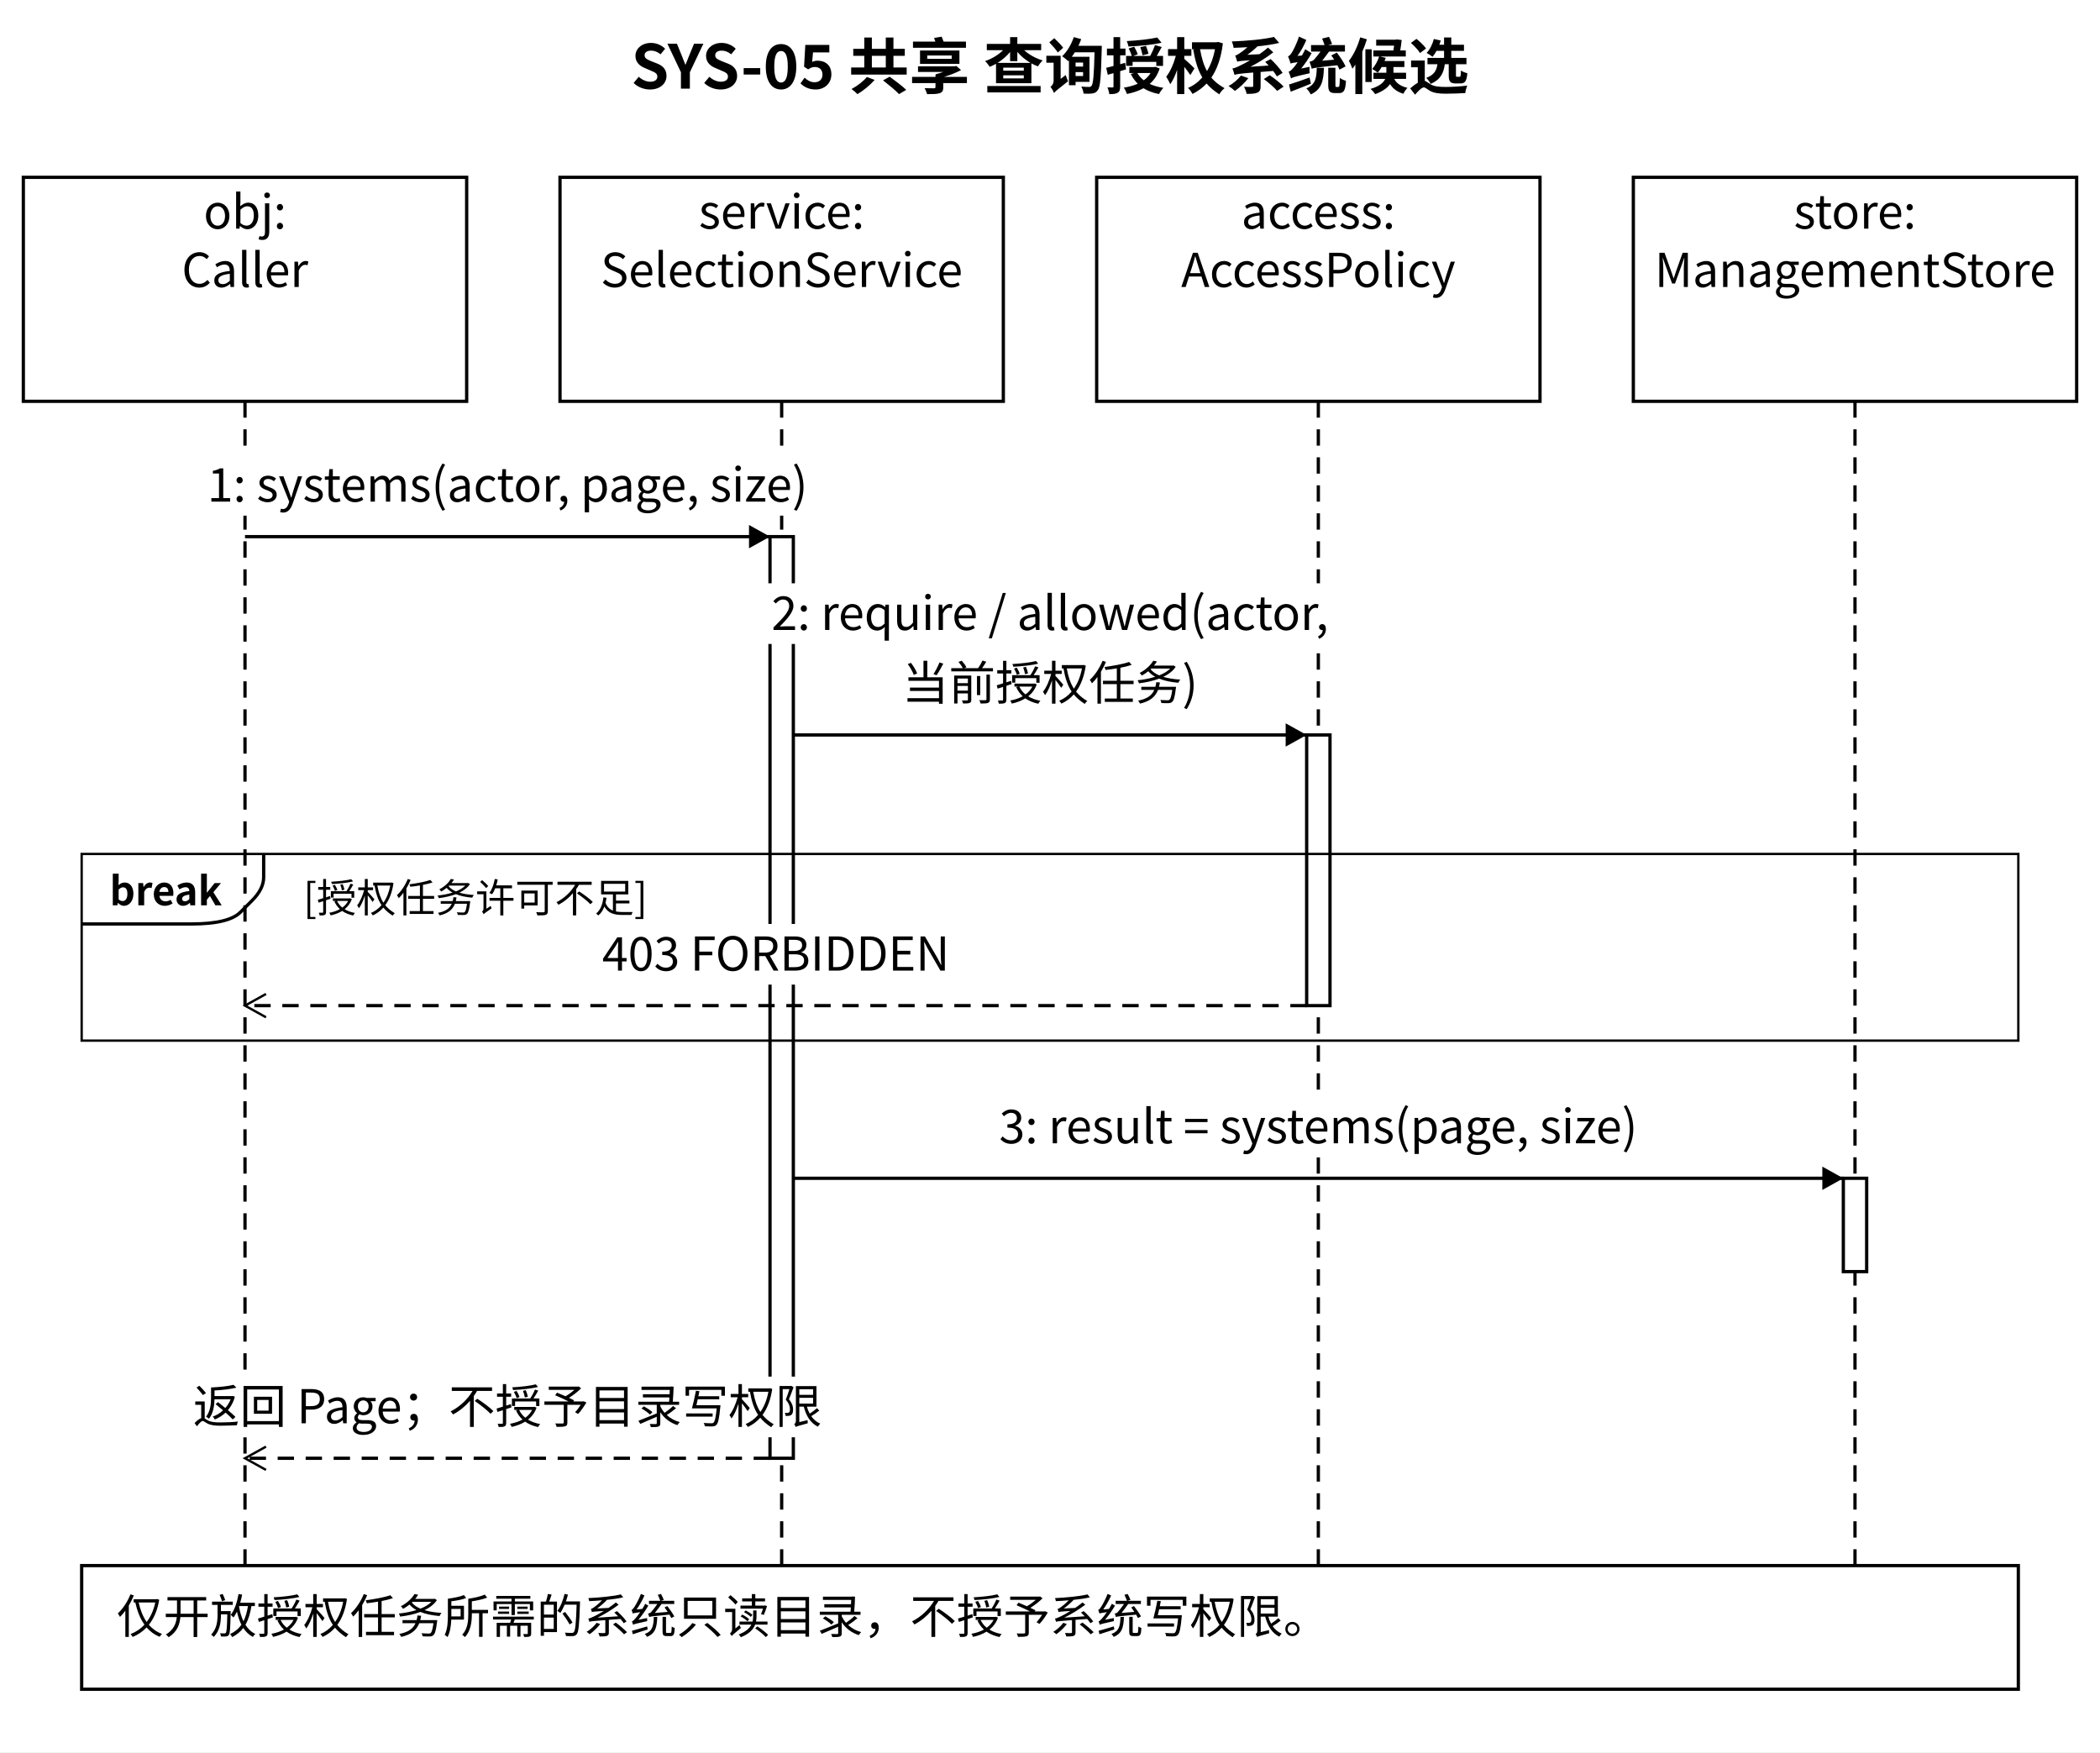
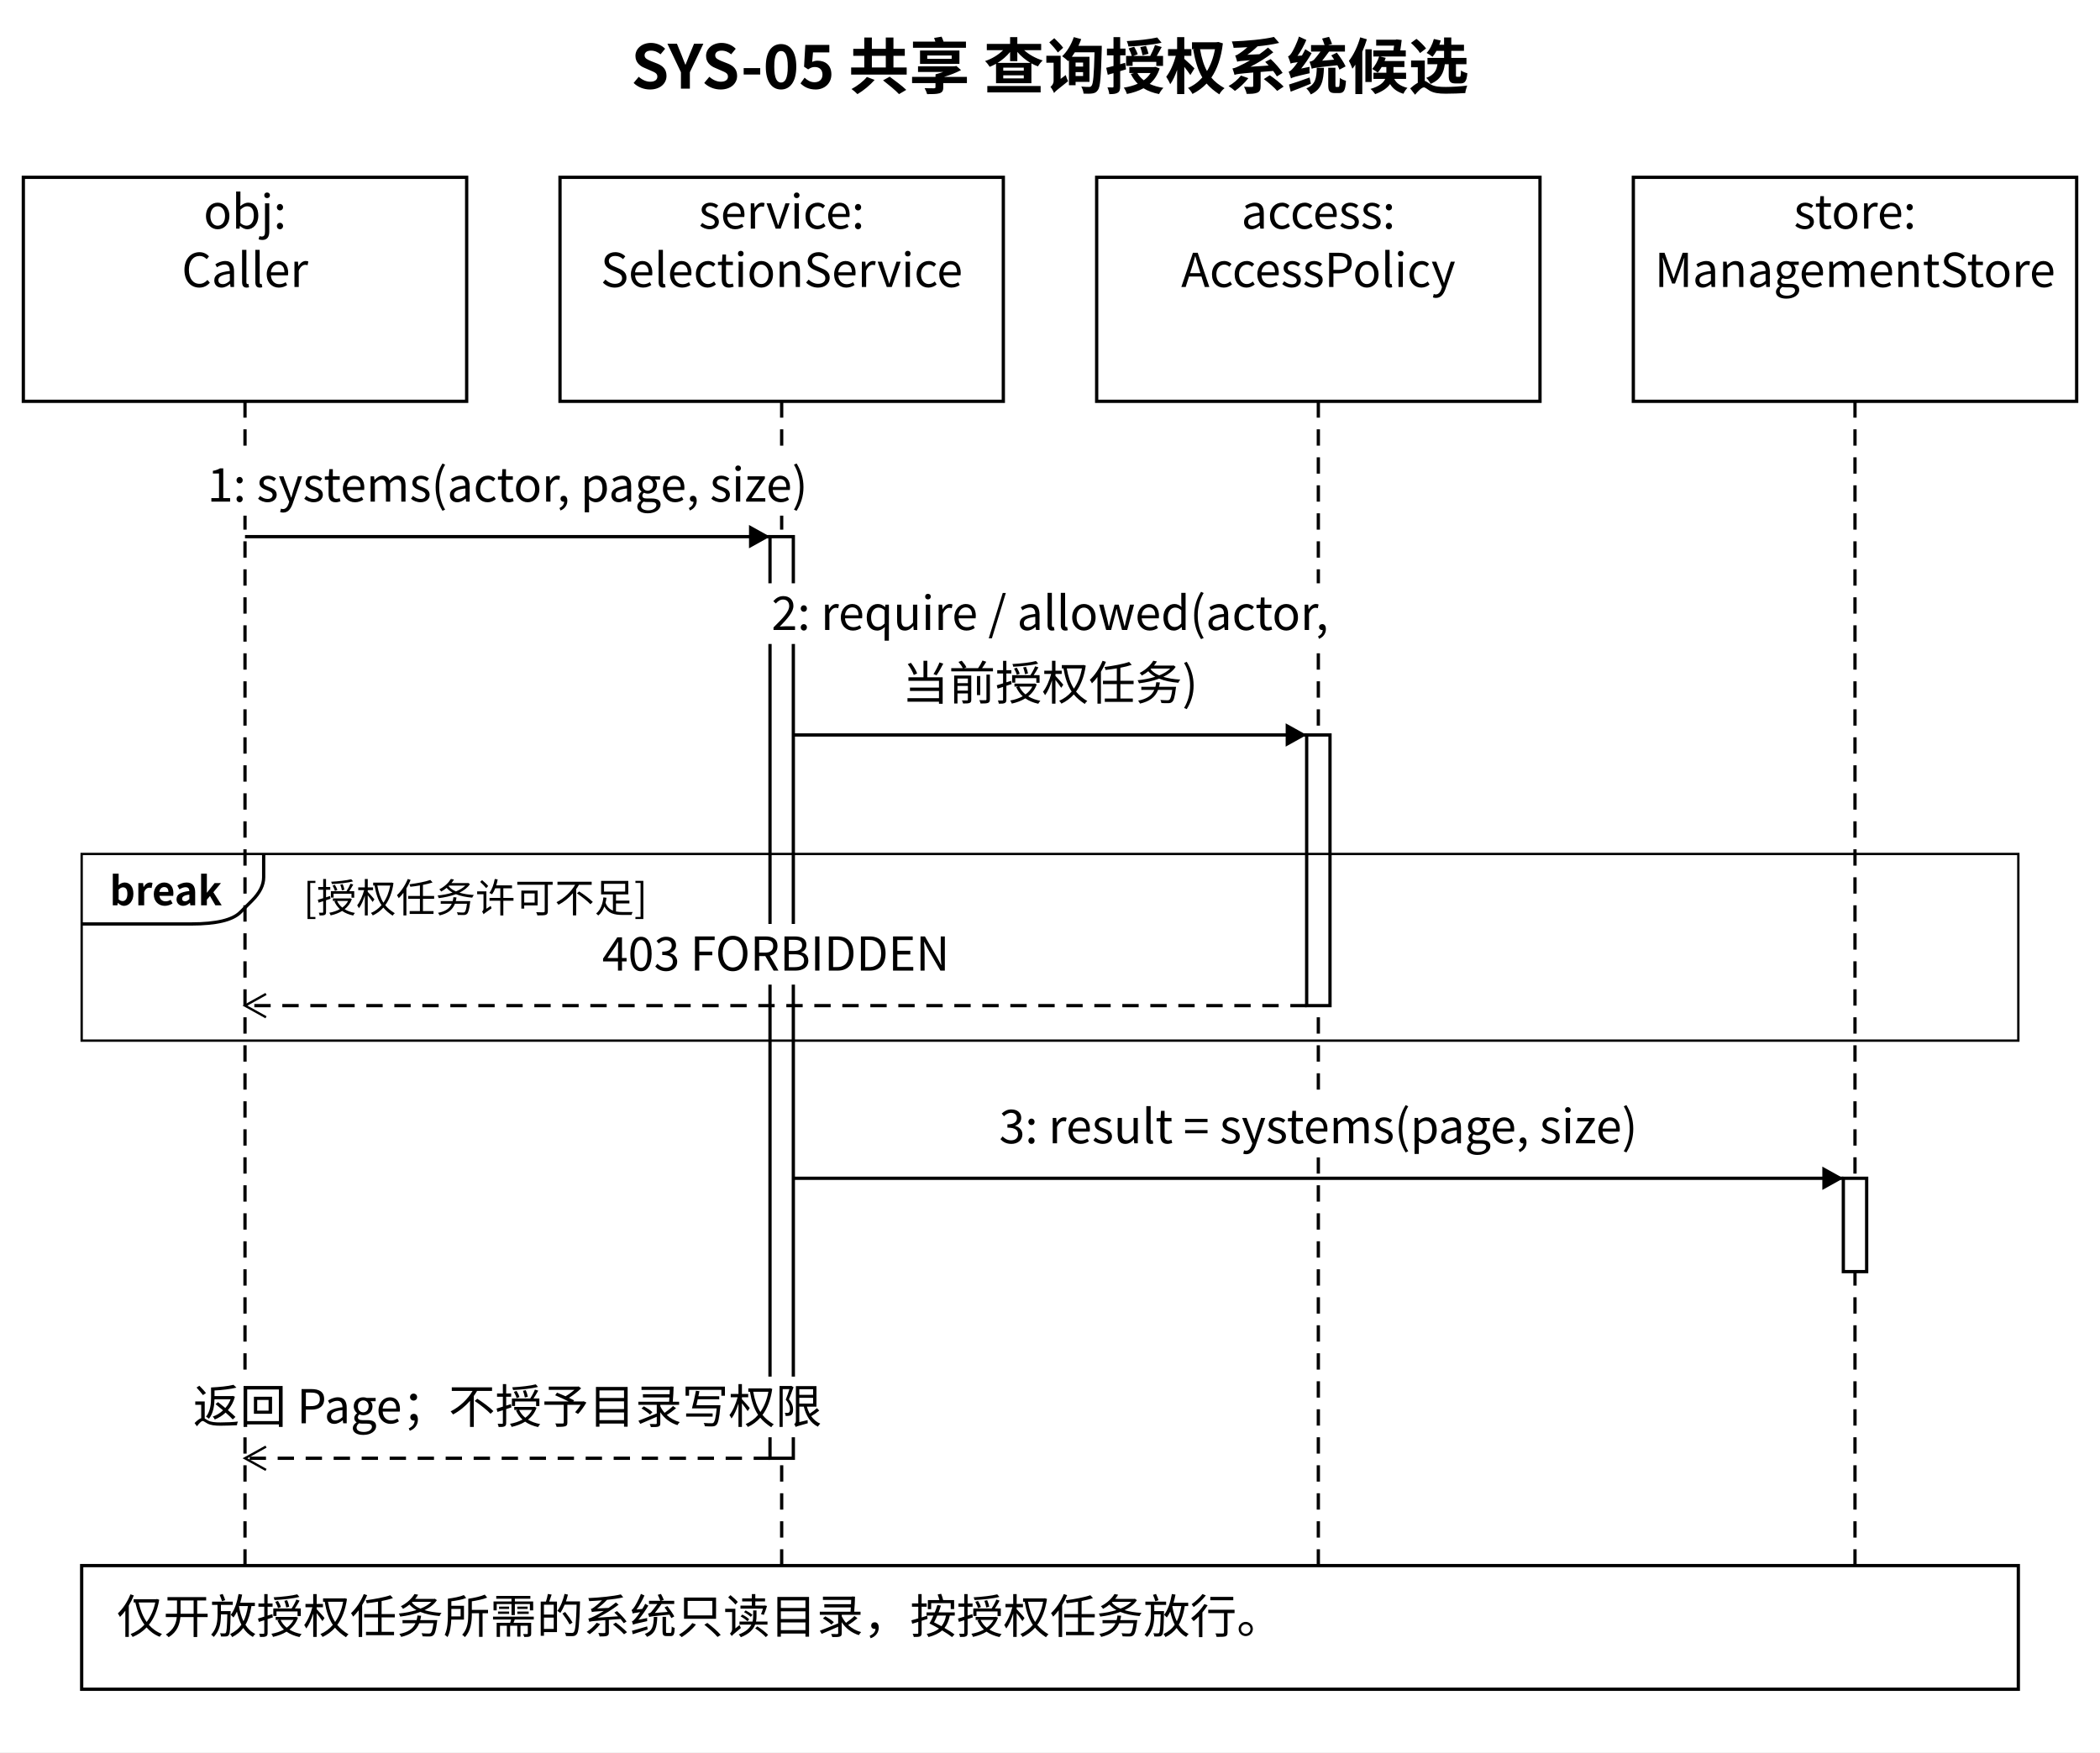
<svg xmlns="http://www.w3.org/2000/svg" width="900" height="751" viewBox="0 0 900 751">
  <style>text{font-family:'PingFang SC','Microsoft YaHei','Noto Sans CJK SC',system-ui,sans-serif;fill:black}</style>
  <defs>
    <marker id="open" markerWidth="12" markerHeight="12" refX="10" refY="6" orient="auto" markerUnits="userSpaceOnUse">
      <path d="M1,1 L10,6 L1,11" fill="none" stroke="black" />
    </marker>
    <marker id="filled" markerWidth="12" markerHeight="12" refX="10" refY="6" orient="auto" markerUnits="userSpaceOnUse">
      <path d="M1,1 L10,6 L1,11 Z" fill="black" />
    </marker>
    <marker id="triangle" markerWidth="16" markerHeight="16" refX="14" refY="8" orient="auto" markerUnits="userSpaceOnUse">
      <path d="M1,1 L14,8 L1,15 Z" fill="white" stroke="black" />
    </marker>
  </defs>
  <rect width="100%" height="100%" fill="white" />
  <text x="450.0" y="38" font-size="26" text-anchor="middle" font-weight="600">SYS-05 共享 查询授权系统候选</text>
  <rect x="10" y="76" width="190" height="96" rx="0" fill="white" stroke="black" stroke-width="1.4" />
  <text x="105" y="98" font-size="20" text-anchor="middle" font-weight="400">obj:</text>
  <text x="105" y="123" font-size="20" text-anchor="middle" font-weight="400">Caller</text>
  <path d="M 105,172 L 105,716" fill="none" stroke="black" stroke-width="1.4" stroke-dasharray="7 5" />
  <rect x="240" y="76" width="190" height="96" rx="0" fill="white" stroke="black" stroke-width="1.4" />
  <text x="335" y="98" font-size="20" text-anchor="middle" font-weight="400">service:</text>
  <text x="335" y="123" font-size="20" text-anchor="middle" font-weight="400">SelectionService</text>
  <path d="M 335,172 L 335,716" fill="none" stroke="black" stroke-width="1.4" stroke-dasharray="7 5" />
  <rect x="470" y="76" width="190" height="96" rx="0" fill="white" stroke="black" stroke-width="1.4" />
  <text x="565" y="98" font-size="20" text-anchor="middle" font-weight="400">access:</text>
  <text x="565" y="123" font-size="20" text-anchor="middle" font-weight="400">AccessPolicy</text>
  <path d="M 565,172 L 565,716" fill="none" stroke="black" stroke-width="1.4" stroke-dasharray="7 5" />
  <rect x="700" y="76" width="190" height="96" rx="0" fill="white" stroke="black" stroke-width="1.4" />
  <text x="795" y="98" font-size="20" text-anchor="middle" font-weight="400">store:</text>
  <text x="795" y="123" font-size="20" text-anchor="middle" font-weight="400">ManagementStore</text>
  <path d="M 795,172 L 795,716" fill="none" stroke="black" stroke-width="1.4" stroke-dasharray="7 5" />
  <rect x="330" y="230" width="10" height="395" rx="0" fill="white" stroke="black" stroke-width="1.4" />
  <path d="M 105,230 L 330,230" fill="none" stroke="black" stroke-width="1.4" marker-end="url(#filled)" />
  <rect x="47.2" y="195" width="340.6" height="26" fill="white" />
  <text x="217.5" y="215" font-size="20" text-anchor="middle" font-weight="400">1: systems(actor, page, size)</text>
  <rect x="560" y="315" width="10" height="116" rx="0" fill="white" stroke="black" stroke-width="1.4" />
  <path d="M 340,315 L 560,315" fill="none" stroke="black" stroke-width="1.4" marker-end="url(#filled)" />
  <rect x="291.1" y="250" width="317.8" height="26" fill="white" />
  <text x="450.0" y="270" font-size="20" text-anchor="middle" font-weight="400">2: require / allowed(actor,</text>
  <rect x="379.3" y="280" width="141.4" height="26" fill="white" />
  <text x="450.0" y="300" font-size="20" text-anchor="middle" font-weight="400">当前授权任务)</text>
  <rect x="35" y="366" width="830" height="80" fill="none" stroke="black" />
  <path d="M 35,396 L 82.0,396.0 Q 98,396 103.0,391.0 L 108.0,386.0 Q 113,381 113.0,376.0 L 113,366" fill="none" stroke="black" stroke-width="1.4" />
  <text x="47" y="388" font-size="17" text-anchor="start" font-weight="600">break</text>
  <rect x="125" y="374" width="165.38" height="23" fill="white" />
  <text x="130" y="391" font-size="17" text-anchor="start" font-weight="400">[授权任务许可不足]</text>
  <path d="M 560,431 L 105,431" fill="none" stroke="black" stroke-width="1.4" stroke-dasharray="7 5" marker-end="url(#open)" />
  <rect x="253.4" y="396" width="158.2" height="26" fill="white" />
  <text x="332.5" y="416" font-size="20" text-anchor="middle" font-weight="400">403 FORBIDDEN</text>
  <rect x="790" y="505" width="10" height="40" rx="0" fill="white" stroke="black" stroke-width="1.4" />
  <path d="M 340,505 L 790,505" fill="none" stroke="black" stroke-width="1.4" marker-end="url(#filled)" />
  <rect x="383.3" y="470" width="363.4" height="26" fill="white" />
  <text x="565.0" y="490" font-size="20" text-anchor="middle" font-weight="400">3: result = systems(page, size)</text>
  <path d="M 330,625 L 105,625" fill="none" stroke="black" stroke-width="1.4" stroke-dasharray="7 5" marker-end="url(#open)" />
  <rect x="74.0" y="590" width="287.0" height="26" fill="white" />
  <text x="217.5" y="610" font-size="20" text-anchor="middle" font-weight="400">返回 Page；不授予目录写权限</text>
  <rect x="35" y="671" width="830" height="53" rx="0" fill="white" stroke="black" stroke-width="1.4" />
-   <text x="50" y="700" font-size="20" text-anchor="start" font-weight="400">仅开放授权任务所需的系统只读目录，不授予系统写权限。</text>
+   <text x="50" y="700" font-size="20" text-anchor="start" font-weight="400">仅开放授权任务所需的系统只读目录，按授权任务放行。</text>
</svg>
